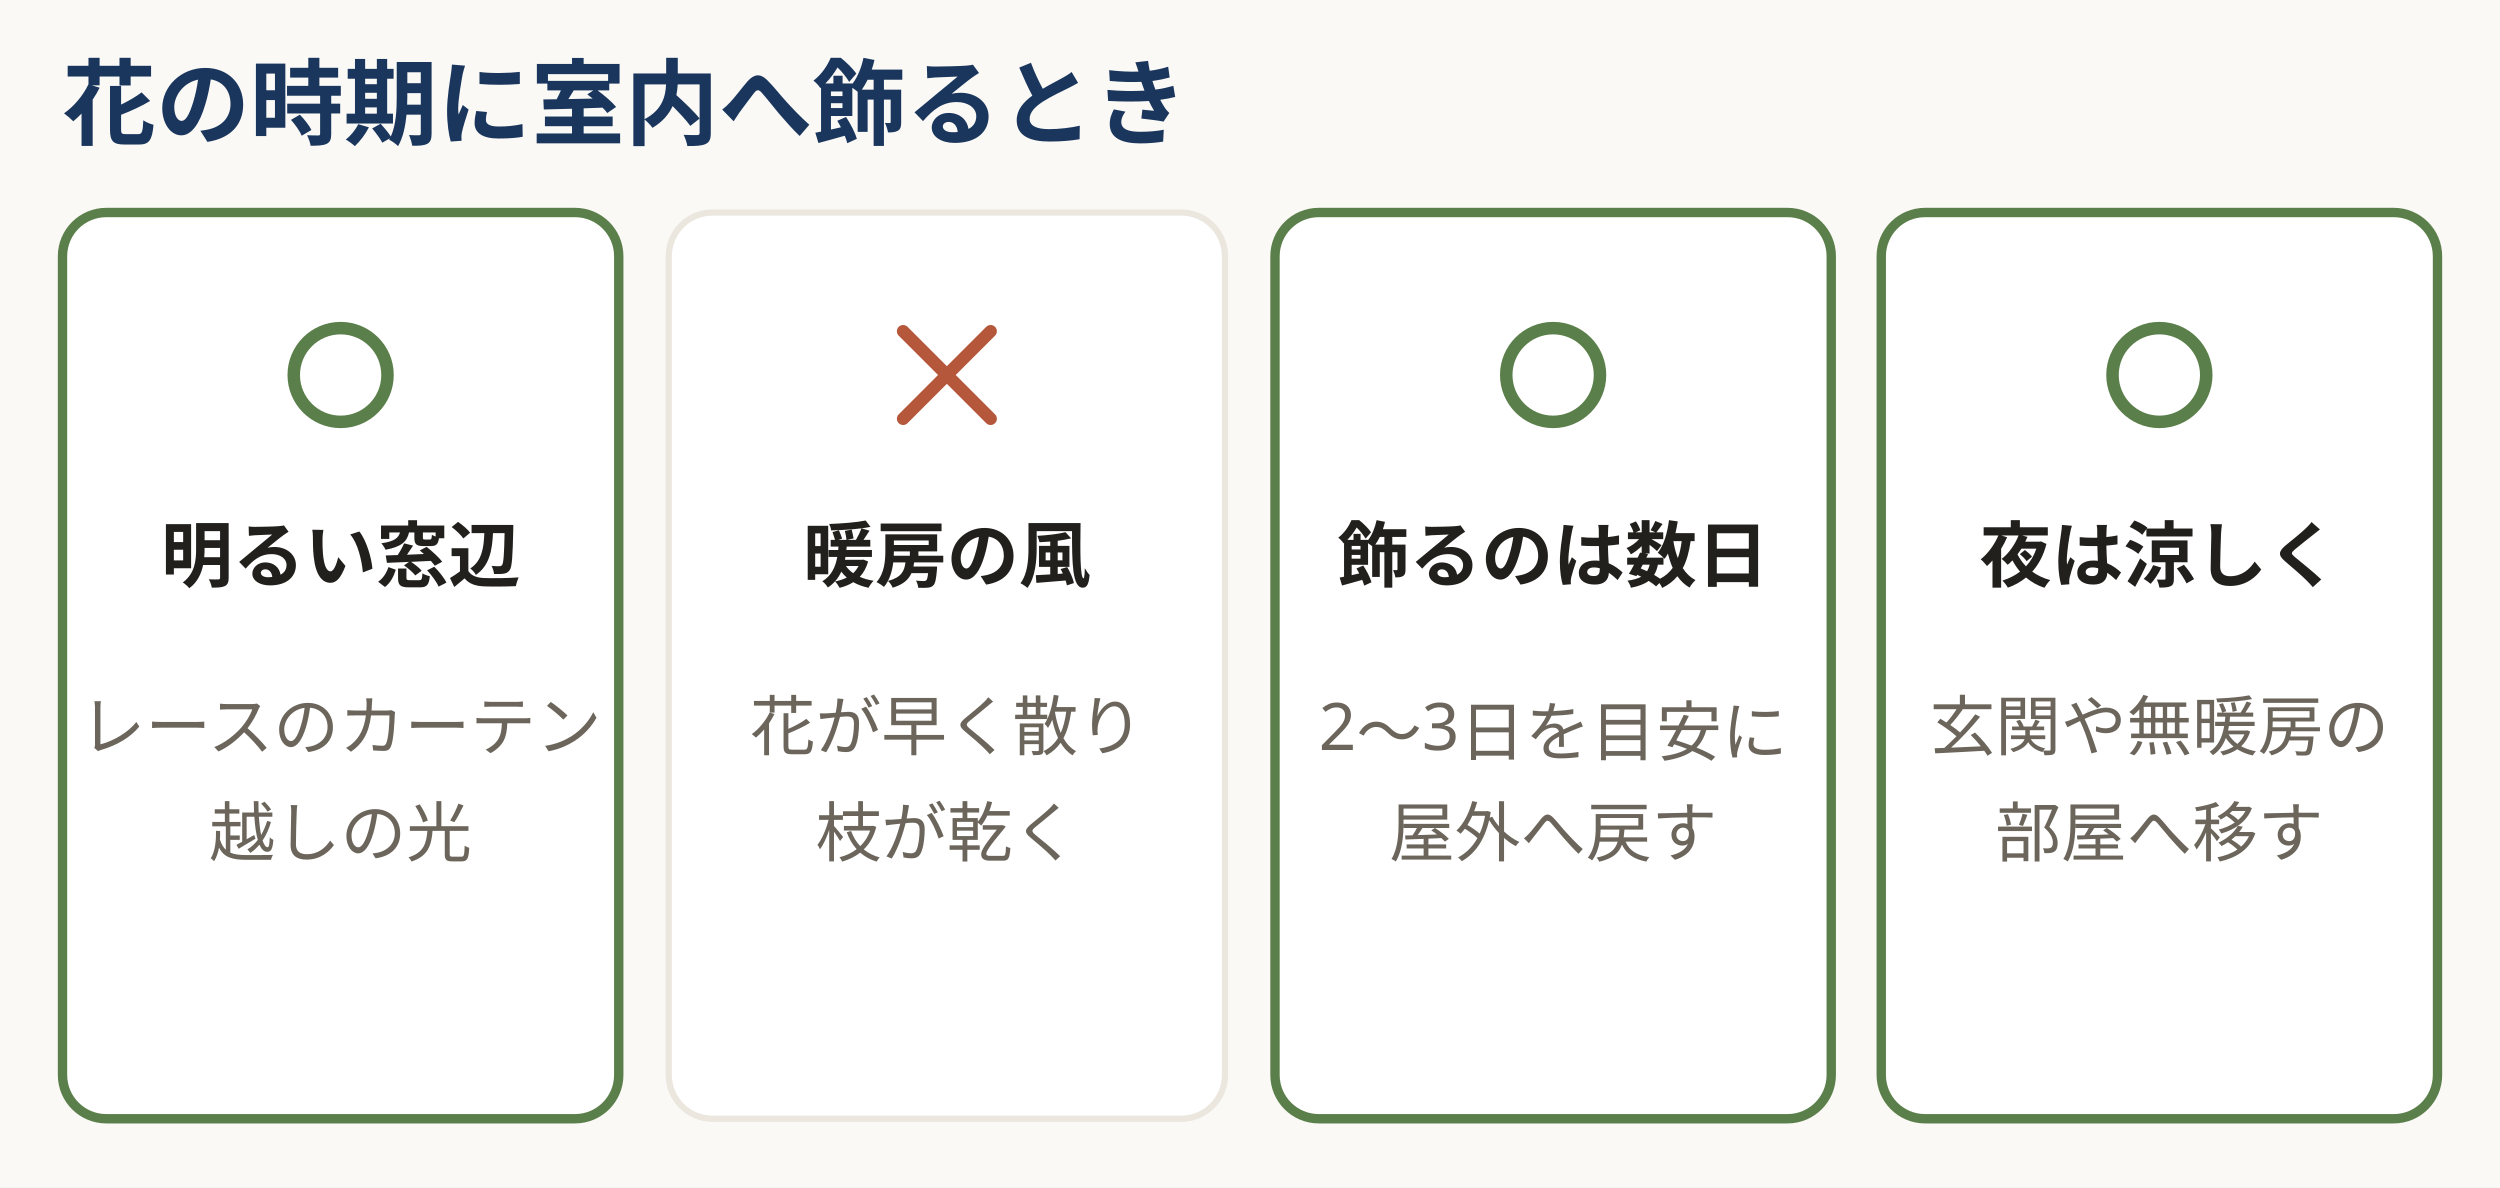
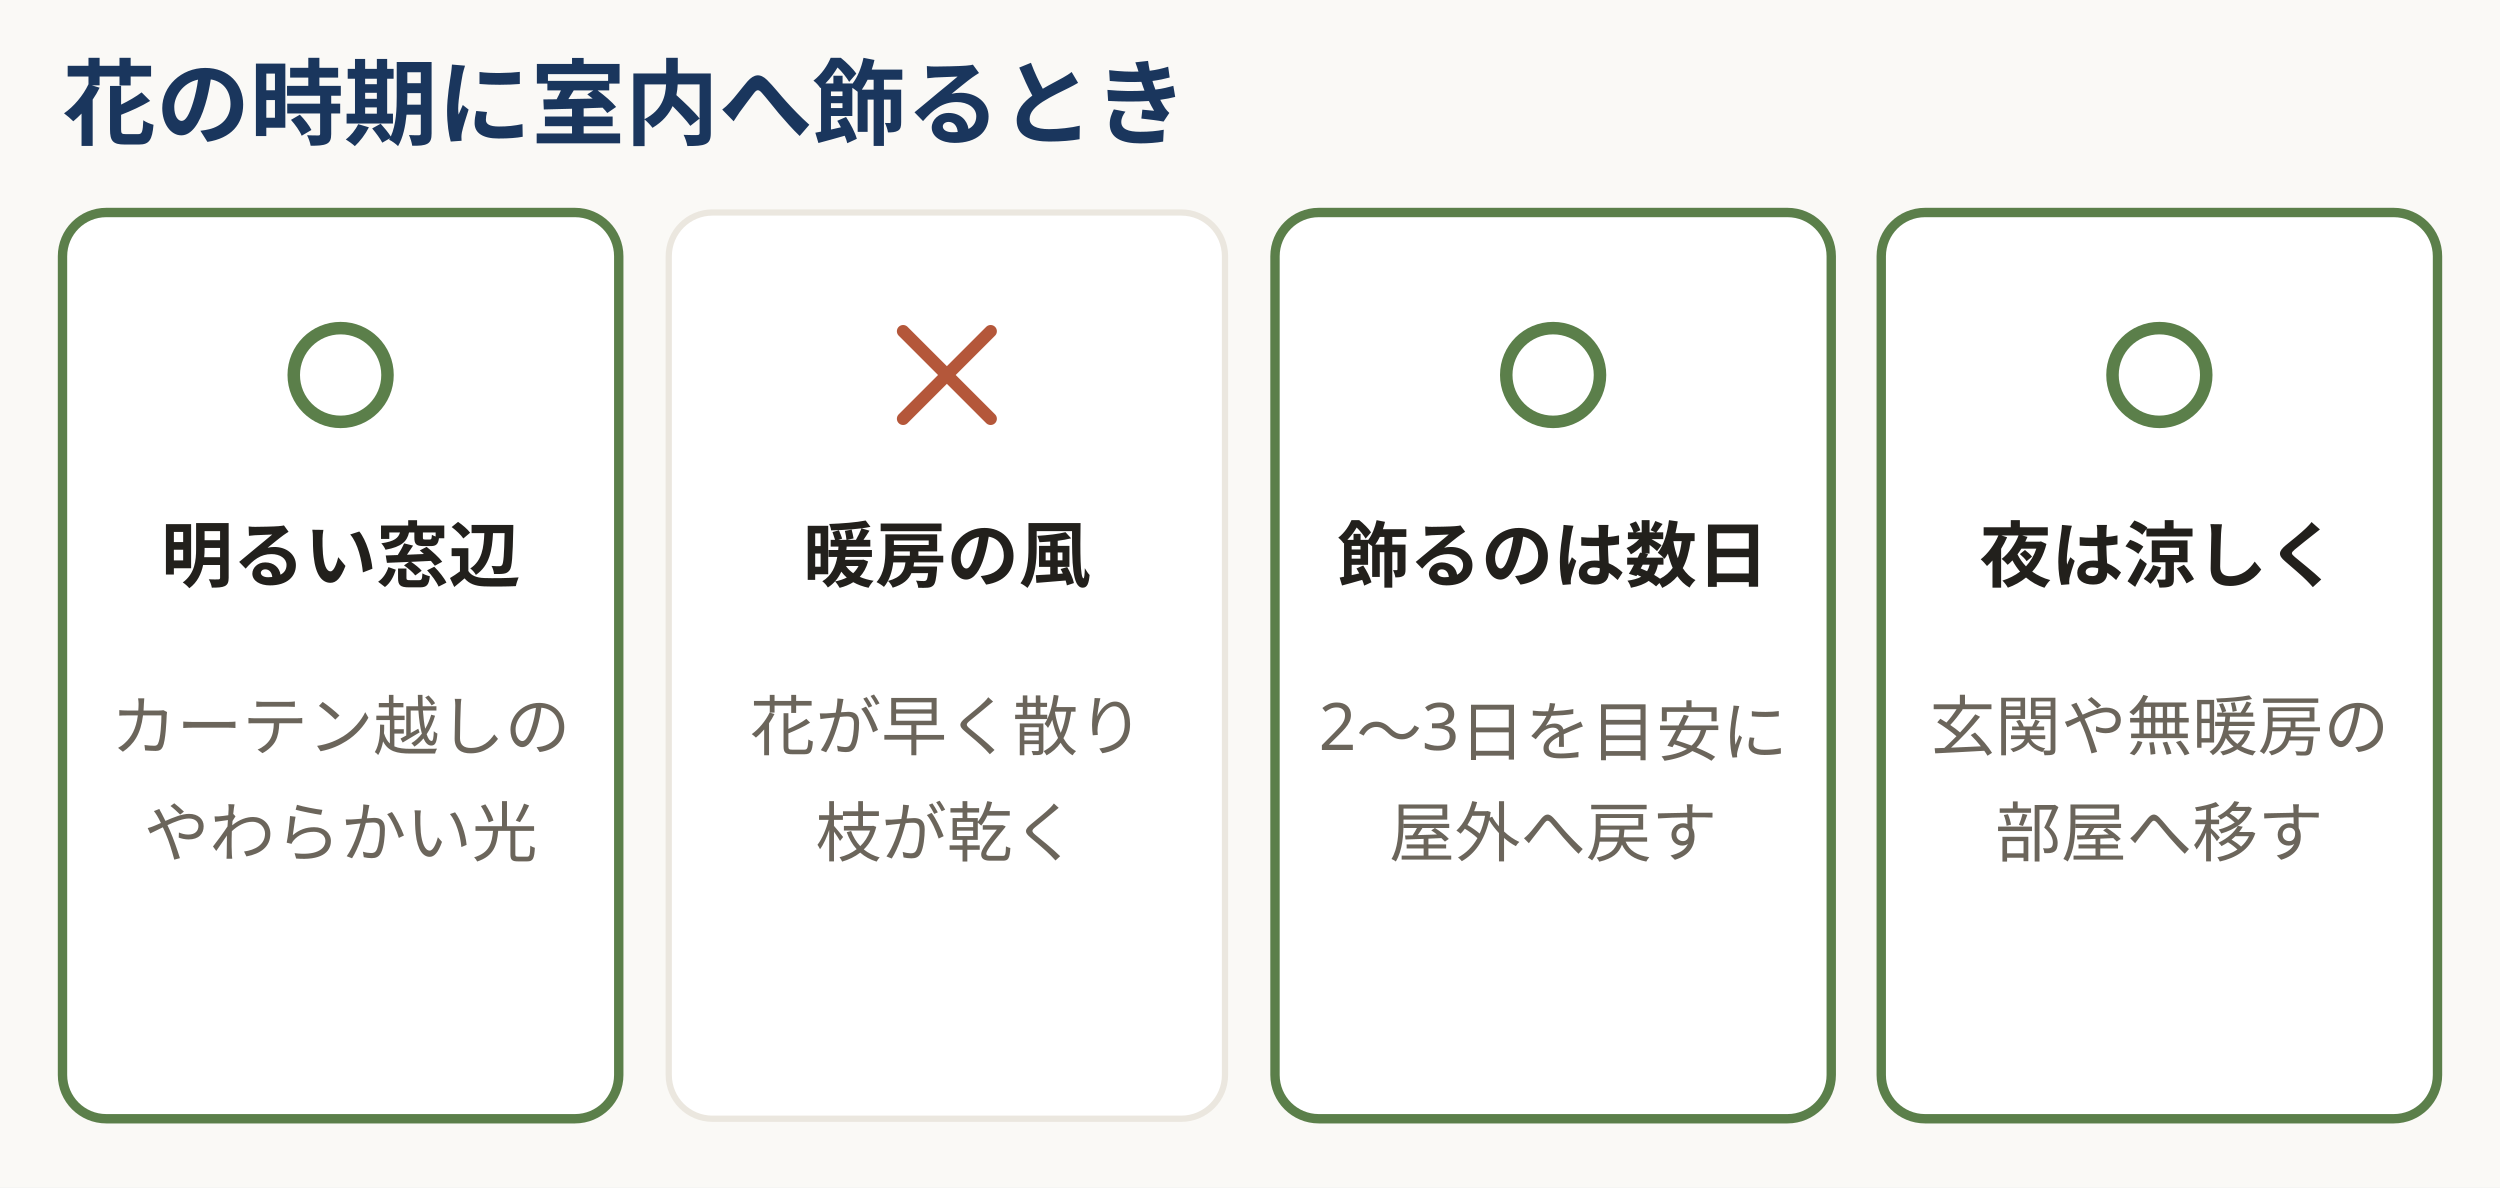
<svg xmlns="http://www.w3.org/2000/svg" viewBox="0 0 800 380" font-family="'Hiragino Sans','Noto Sans JP',sans-serif">
  <rect width="800" height="380" fill="#faf9f6" />
  <text x="20" y="44" font-size="30" font-weight="700" fill="#1a365d">花の時期に室内へ飾るとき</text>
  <rect x="20" y="68" width="178" height="290" rx="14" fill="#fff" stroke="#5b7f4a" stroke-width="3" />
  <circle cx="109" cy="120" r="15" fill="none" stroke="#5b7f4a" stroke-width="4" />
  <text x="109" y="186" text-anchor="middle" font-size="23" font-weight="700" fill="#22201c">明るい窓辺</text>
-   <text x="109" y="240" text-anchor="middle" font-size="21" fill="#6b655b">レースのカーテン</text>
-   <text x="109" y="274" text-anchor="middle" font-size="21" fill="#6b655b">越しの光</text>
+   <text x="109" y="240" text-anchor="middle" font-size="21" fill="#6b655b">カーテン越しの</text>
+   <text x="109" y="274" text-anchor="middle" font-size="21" fill="#6b655b">やわらかい光</text>
  <rect x="214" y="68" width="178" height="290" rx="14" fill="#fff" stroke="#ebe7df" stroke-width="2" />
  <path d="M289 106 L317 134 M317 106 L289 134" stroke="#b4573a" stroke-width="4" stroke-linecap="round" />
  <text x="303" y="186" text-anchor="middle" font-size="23" font-weight="700" fill="#22201c">暖房の風</text>
  <text x="303" y="240" text-anchor="middle" font-size="21" fill="#6b655b">花が早く散り</text>
  <text x="303" y="274" text-anchor="middle" font-size="21" fill="#6b655b">枝が乾く</text>
  <rect x="408" y="68" width="178" height="290" rx="14" fill="#fff" stroke="#5b7f4a" stroke-width="3" />
  <circle cx="497" cy="120" r="15" fill="none" stroke="#5b7f4a" stroke-width="4" />
  <text x="497" y="186" text-anchor="middle" font-size="23" font-weight="700" fill="#22201c">飾るのは数日</text>
  <text x="497" y="240" text-anchor="middle" font-size="21" fill="#6b655b">2〜3日を目安に</text>
  <text x="497" y="274" text-anchor="middle" font-size="21" fill="#6b655b">屋外へ戻す</text>
  <rect x="602" y="68" width="178" height="290" rx="14" fill="#fff" stroke="#5b7f4a" stroke-width="3" />
  <circle cx="691" cy="120" r="15" fill="none" stroke="#5b7f4a" stroke-width="4" />
  <text x="691" y="186" text-anchor="middle" font-size="23" font-weight="700" fill="#22201c">夜は涼しく</text>
  <text x="691" y="240" text-anchor="middle" font-size="21" fill="#6b655b">玄関や無暖房の</text>
  <text x="691" y="274" text-anchor="middle" font-size="21" fill="#6b655b">部屋へ移す</text>
</svg>
